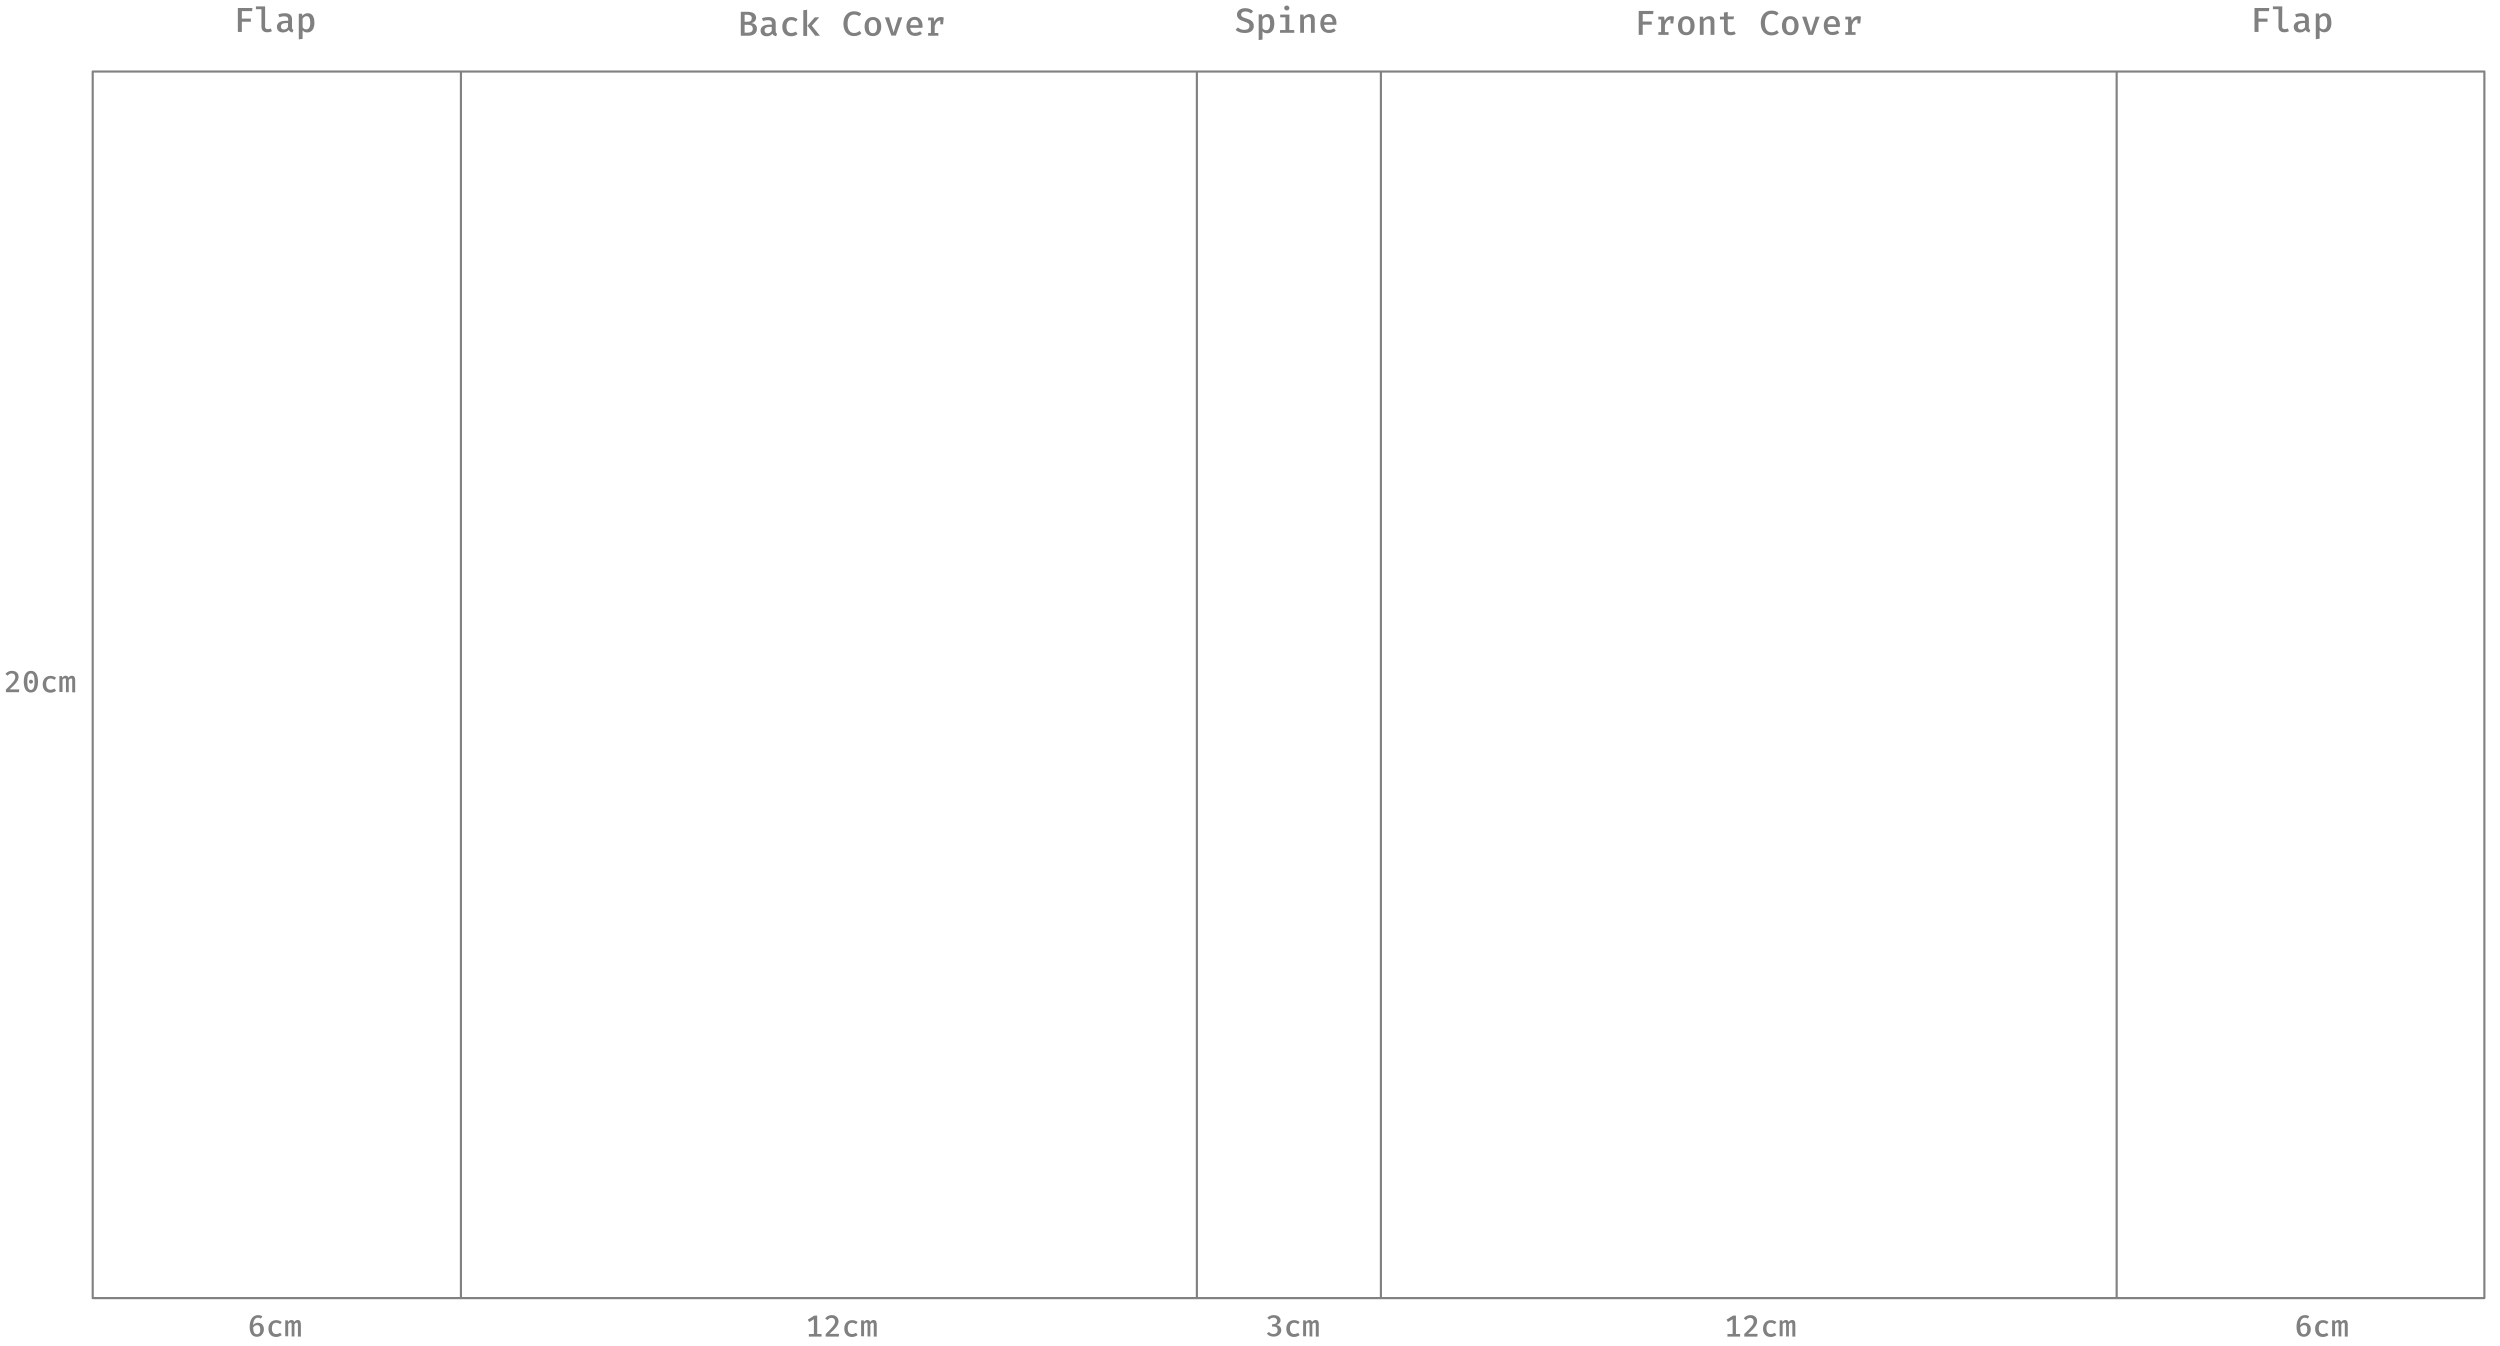
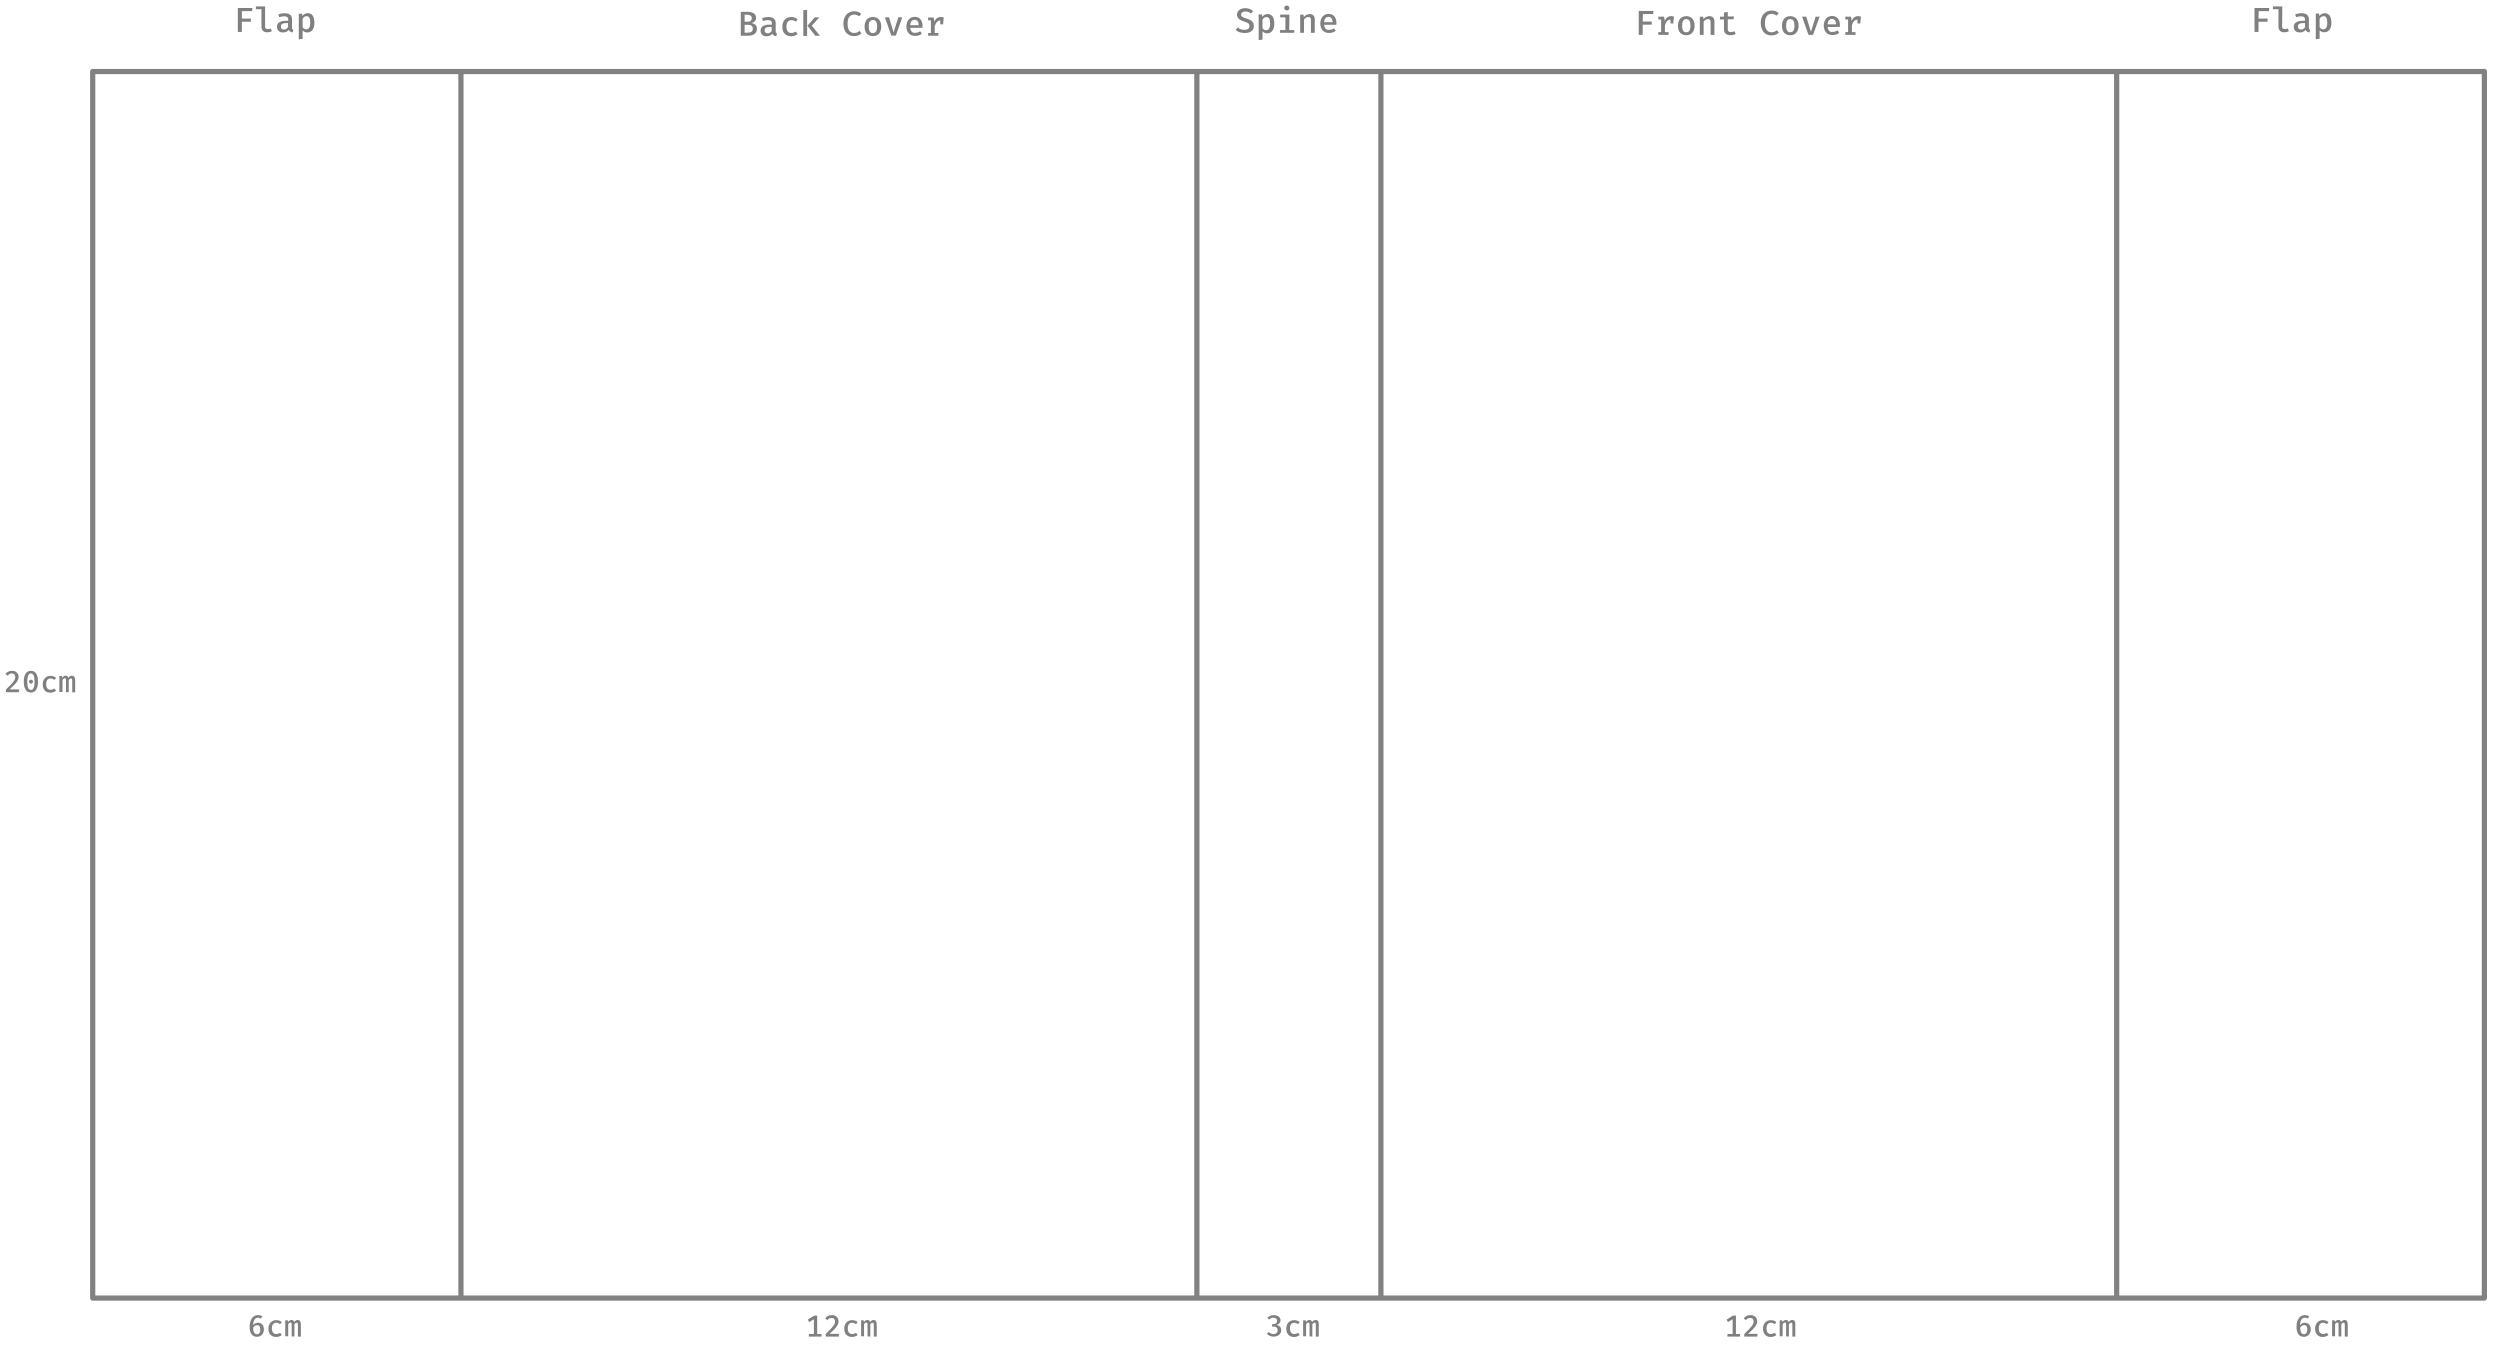
<svg xmlns="http://www.w3.org/2000/svg" id="Layer_1" viewBox="0 0 1440 775" width="1440" height="775">
-   <style>.st0{fill:gray}.st1{stroke:#818181;stroke-width:1.247;stroke-linecap:round;stroke-linejoin:round;stroke-miterlimit:1.5}.st1,.st2{fill:none}</style>
-   <path d="M722.2 15c0-2.6-1.8-3.6-4.1-4.3-2.5-.7-3.2-1.2-3.2-2.3 0-1.2 1.1-1.8 2.5-1.8 1.1 0 2.3.4 3.2 1.2l1.2-1.4c-1.2-1.1-2.6-1.7-4.6-1.7-2.7 0-4.7 1.5-4.7 3.7 0 2.1 1.5 3.2 4.4 4.1 2.2.7 2.8 1.2 2.8 2.5 0 1.5-1.3 2.2-2.9 2.2-1.6 0-2.8-.5-3.8-1.4l-1.3 1.4c1.2 1.1 2.8 1.8 5.1 1.8 3.5.1 5.4-1.5 5.4-4zm7.9-6.9c-1.2 0-2.3.6-3.1 1.6l-.1-1.4H725v14.8l2.2-.3V18c.7.8 1.6 1.2 2.7 1.2 2.7 0 4.1-2.3 4.1-5.5 0-3.4-1.1-5.6-3.9-5.6zm-.6 1.7c1.4 0 2.1 1.1 2.1 3.8 0 2.6-.8 3.8-2.3 3.8-.9 0-1.6-.4-2.1-1.2v-4.9c.5-.8 1.3-1.5 2.3-1.5zm11.7-6.6c-.9 0-1.5.6-1.5 1.4 0 .8.6 1.4 1.5 1.4s1.5-.6 1.5-1.4c-.1-.8-.7-1.4-1.5-1.4zm1.5 5.2h-5.3V10h3v7.3h-3.1v1.6h8.2v-1.6h-2.9l.1-8.9zm6.2 10.5h2.2v-7.6c.6-.8 1.4-1.5 2.5-1.5 1.3 0 1.5.7 1.5 2.5v6.6h2.2v-7.7c0-2-1-3.1-2.9-3.1-1.3 0-2.5.6-3.4 1.7l-.2-1.4h-1.9v10.5zm13.8-4.6h7c0-.3.1-.6.1-1 0-3.3-1.8-5.3-4.5-5.3-3 0-4.8 2.4-4.8 5.5 0 3.3 1.8 5.5 5.1 5.5 1.5 0 2.9-.5 3.8-1.3l-1-1.4c-.9.6-1.8.9-2.8.9-1.5.2-2.7-.7-2.9-2.9zm2.5-4.6c1.5 0 2.3 1.1 2.4 3.1h-4.9c.1-2.1 1.1-3.1 2.5-3.1zM139.3 6.4h5.9l.2-1.8H137v13.8h2.3v-5.9h5.2v-1.8h-5.2V6.4zm13.5-2.7h-5.4v1.6h3.2v10c0 2.1 1.2 3.3 3.3 3.3 1.2 0 2.1-.3 2.7-.6l-.6-1.6c-.5.2-1.1.4-1.7.4-.9 0-1.6-.4-1.6-1.3V3.7h.1zm15.4 12.1v-4.7c0-2.2-1.4-3.5-4.2-3.5-1.1 0-2.4.2-3.7.7l.6 1.6c1.1-.4 2.1-.5 2.8-.5 1.5 0 2.3.5 2.3 1.9v.7h-1.5c-3.2 0-5 1.3-5 3.4 0 2 1.3 3.3 3.5 3.3 1.3 0 2.6-.5 3.3-1.5.4.9 1.2 1.3 2.2 1.5l.5-1.5c-.6-.2-.8-.5-.8-1.4zm-4.6 1.2c-1.2 0-1.8-.6-1.8-1.7 0-1.2.8-2 2.9-2h1.2v2.3c-.5.9-1.4 1.4-2.3 1.4zm13.6-9.4c-1.2 0-2.3.6-3.1 1.6l-.1-1.3h-1.9v14.8l2.2-.3v-4.9c.7.8 1.6 1.2 2.7 1.2 2.7 0 4.1-2.3 4.1-5.5 0-3.4-1.1-5.6-3.9-5.6zm-.6 1.7c1.4 0 2.1 1.1 2.1 3.8 0 2.6-.8 3.8-2.3 3.8-.9 0-1.6-.4-2.1-1.2v-4.9c.5-.8 1.3-1.5 2.3-1.5zm-28 752.6c-1.1 0-2 .4-2.8 1.4.1-2.7 1.1-4.3 2.8-4.3.6 0 1.2.2 1.7.5l.8-1.3c-.7-.5-1.5-.7-2.5-.7-3 0-4.8 2.7-4.8 6.7 0 3.4 1.2 5.8 4.2 5.8 2.3 0 4-1.7 4-4.3 0-2.5-1.5-3.8-3.4-3.8zm-.6 6.6c-1.5 0-2.1-1.2-2.2-3.8.6-.9 1.4-1.4 2.3-1.4 1.1 0 1.8.6 1.8 2.5.1 1.6-.5 2.7-1.9 2.7zm11.1-.1c-1.4 0-2.5-.9-2.5-3.2 0-2.3 1-3.3 2.5-3.3.8 0 1.5.3 2.3.8l.9-1.2c-.9-.7-1.9-1.1-3.2-1.1-2.8 0-4.5 2.1-4.5 4.9 0 2.9 1.6 4.8 4.5 4.8 1.2 0 2.4-.5 3.2-1.1l-.9-1.3c-.7.4-1.4.7-2.3.7zm12.4-8.1c-.9 0-1.5.5-2 1.2-.3-.9-.9-1.2-1.6-1.2-.9 0-1.4.5-2 1.2l-.1-1h-1.5v9.2h1.7v-7c.5-.7.9-.9 1.4-.9.5 0 .6.4.6 1.4v6.6h1.6v-7c.5-.7.9-.9 1.4-.9.5 0 .6.4.6 1.4v6.6h1.7v-6.8c0-2.2-.8-2.8-1.8-2.8zm1156.1 1.6c-1.1 0-2 .4-2.8 1.4.1-2.7 1.1-4.3 2.8-4.3.6 0 1.2.2 1.7.5l.8-1.3c-.7-.5-1.5-.7-2.5-.7-3 0-4.8 2.7-4.8 6.7 0 3.4 1.2 5.8 4.2 5.8 2.3 0 4-1.7 4-4.3 0-2.5-1.5-3.8-3.4-3.8zm-.5 6.6c-1.5 0-2.1-1.2-2.2-3.8.6-.9 1.4-1.4 2.3-1.4 1.1 0 1.8.6 1.8 2.5 0 1.6-.6 2.7-1.9 2.7zm11-.1c-1.4 0-2.5-.9-2.5-3.2 0-2.3 1-3.3 2.5-3.3.8 0 1.5.3 2.2.8l.9-1.2c-.9-.7-1.9-1.1-3.2-1.1-2.8 0-4.5 2.1-4.5 4.9 0 2.9 1.6 4.8 4.5 4.8 1.2 0 2.4-.5 3.2-1.1l-.9-1.3c-.6.4-1.3.7-2.2.7zm12.4-8.1c-.9 0-1.5.5-2 1.2-.3-.9-.9-1.2-1.6-1.2-.9 0-1.4.5-2 1.2l-.1-1h-1.5v9.2h1.7v-7c.5-.7.9-.9 1.4-.9.5 0 .6.4.6 1.4v6.6h1.6v-7c.5-.7.9-.9 1.4-.9.5 0 .6.4.6 1.4v6.6h1.7v-6.8c0-2.2-.8-2.8-1.8-2.8zm-879.8 8v-10.5H469l-3.7 2.3.8 1.4 2.7-1.6v8.5h-2.9v1.5h7.3v-1.5h-2.5v-.1zm8.4-10.8c-1.7 0-2.9.7-3.8 1.9l1.3 1c.7-.9 1.4-1.3 2.4-1.3 1.2 0 2 .8 2 2 0 1.8-1.1 3.1-5.4 7.3v1.5h7.5l.2-1.6h-5.5c3.9-3.5 5.2-5.2 5.2-7.3-.1-2-1.5-3.5-3.9-3.5zm11.7 10.9c-1.4 0-2.5-.9-2.5-3.2 0-2.3 1-3.3 2.5-3.3.8 0 1.5.3 2.3.8l.9-1.2c-.9-.7-1.9-1.1-3.2-1.1-2.8 0-4.5 2.1-4.5 4.9 0 2.9 1.6 4.8 4.5 4.8 1.2 0 2.4-.5 3.2-1.1l-.9-1.3c-.7.4-1.5.7-2.3.7zm12.4-8.1c-.9 0-1.5.5-2 1.2-.3-.9-.9-1.2-1.6-1.2-.9 0-1.4.5-2 1.2l-.1-1H496v9.2h1.7v-7c.5-.7.9-.9 1.4-.9.5 0 .6.4.6 1.4v6.6h1.6v-7c.5-.7.9-.9 1.4-.9.5 0 .6.4.6 1.4v6.6h1.7v-6.8c0-2.2-.8-2.8-1.8-2.8zM6.9 386.4c-1.7 0-2.9.7-3.8 1.8l1.3 1c.7-.9 1.4-1.3 2.4-1.3 1.2 0 2 .8 2 2 0 1.8-1.1 3.1-5.4 7.3v1.5h7.5l.2-1.6H5.5c3.9-3.5 5.2-5.2 5.2-7.3 0-1.9-1.4-3.4-3.8-3.4zm10.9 0c-2.7 0-4.1 2.3-4.1 6.2 0 4 1.4 6.3 4.1 6.3 2.7 0 4.1-2.3 4.1-6.3 0-3.9-1.4-6.2-4.1-6.2zm0 1.5c1.4 0 2.1 1.3 2.1 4.7 0 3.4-.8 4.8-2.1 4.8s-2.1-1.3-2.1-4.8c0-3.3.8-4.7 2.1-4.7zm0 3.6c-.6 0-1.1.5-1.1 1.1 0 .6.5 1.2 1.1 1.2.7 0 1.2-.5 1.2-1.2 0-.6-.5-1.1-1.2-1.1zm11.3 5.8c-1.4 0-2.5-.9-2.5-3.2s1-3.3 2.5-3.3c.8 0 1.5.3 2.3.8l.9-1.2c-.9-.7-1.9-1.1-3.2-1.1-2.8 0-4.5 2.1-4.5 4.9 0 2.9 1.6 4.8 4.5 4.8 1.2 0 2.4-.5 3.2-1.1l-.9-1.3c-.7.4-1.5.7-2.3.7zm12.3-8.1c-.9 0-1.5.5-2 1.2-.3-.9-.9-1.2-1.6-1.2-.9 0-1.4.5-2 1.2l-.1-1h-1.5v9.2H36v-7c.5-.7.9-.9 1.4-.9.5 0 .6.4.6 1.4v6.6h1.6v-7c.5-.7.9-.9 1.4-.9.5 0 .6.4.6 1.4v6.6h1.7V392c0-2.2-.8-2.8-1.9-2.8zm958.5 379.1v-10.5h-1.7l-3.7 2.3.8 1.4 2.7-1.6v8.5h-3v1.5h7.3v-1.5h-2.4zm8.3-10.8c-1.7 0-2.9.7-3.8 1.9l1.3 1c.7-.9 1.4-1.3 2.4-1.3 1.2 0 2 .8 2 2 0 1.8-1.1 3.1-5.4 7.3v1.5h7.5l.2-1.6h-5.5c3.9-3.5 5.2-5.2 5.2-7.3 0-2-1.4-3.5-3.9-3.5zm11.8 10.9c-1.4 0-2.5-.9-2.5-3.2 0-2.3 1-3.3 2.5-3.3.8 0 1.5.3 2.3.8l.9-1.2c-.9-.7-1.9-1.1-3.2-1.1-2.8 0-4.5 2.1-4.5 4.9 0 2.9 1.6 4.8 4.5 4.8 1.2 0 2.4-.5 3.2-1.1l-.9-1.3c-.7.4-1.5.7-2.3.7zm12.3-8.1c-.9 0-1.5.5-2 1.2-.3-.9-.9-1.2-1.6-1.2-.9 0-1.4.5-2 1.2l-.1-1h-1.5v9.2h1.7v-7c.5-.7.9-.9 1.4-.9.5 0 .6.4.6 1.4v6.6h1.6v-7c.5-.7.9-.9 1.4-.9.5 0 .6.4.6 1.4v6.6h1.7v-6.8c.1-2.2-.7-2.8-1.8-2.8zm-298.6-2.8c-1.4 0-2.6.5-3.7 1.5l1 1.1c.7-.7 1.5-1.1 2.5-1.1 1.2 0 2.1.6 2.1 1.8 0 1.3-1 1.9-2.1 1.9h-.7l-.2 1.4h1c1.4 0 2.3.6 2.3 2.1 0 1.4-.9 2.2-2.4 2.2-1 0-1.9-.4-2.6-1.2l-1.2 1c.9 1.1 2.4 1.7 3.9 1.7 2.6 0 4.4-1.6 4.4-3.7 0-1.9-1.3-2.8-2.8-3 1.3-.3 2.4-1.3 2.4-2.8 0-1.5-1.5-2.9-3.9-2.9zm11.8 10.9c-1.4 0-2.5-.9-2.5-3.2 0-2.3 1-3.3 2.5-3.3.8 0 1.5.3 2.2.8l.9-1.2c-.9-.7-1.9-1.1-3.2-1.1-2.8 0-4.5 2.1-4.5 4.9 0 2.9 1.6 4.8 4.5 4.8 1.2 0 2.4-.5 3.2-1.1l-.9-1.3c-.6.4-1.4.7-2.2.7zm12.3-8.1c-.9 0-1.5.5-2 1.2-.3-.9-.9-1.2-1.6-1.2-.9 0-1.4.5-2 1.2l-.1-1h-1.5v9.2h1.7v-7c.5-.7.9-.9 1.4-.9.5 0 .6.4.6 1.4v6.6h1.6v-7c.5-.7.9-.9 1.4-.9.5 0 .6.4.6 1.4v6.6h1.7v-6.8c.1-2.2-.7-2.8-1.8-2.8zM1301 6.4h5.9l.2-1.8h-8.5v13.8h2.3v-5.9h5.2v-1.8h-5.2V6.4zm13.6-2.7h-5.4v1.6h3.2v10c0 2.1 1.2 3.3 3.3 3.3 1.2 0 2.1-.3 2.7-.6l-.6-1.6c-.5.2-1.1.4-1.7.4-.9 0-1.6-.4-1.6-1.3l.1-11.8zm15.3 12.1v-4.7c0-2.2-1.4-3.5-4.2-3.5-1.1 0-2.4.2-3.7.7l.6 1.6c1.1-.4 2.1-.5 2.8-.5 1.5 0 2.3.5 2.3 1.9v.7h-1.5c-3.2 0-5 1.3-5 3.4 0 2 1.3 3.3 3.5 3.3 1.3 0 2.6-.5 3.3-1.5.4.9 1.2 1.3 2.2 1.5l.5-1.5c-.5-.2-.8-.5-.8-1.4zm-4.5 1.2c-1.2 0-1.8-.6-1.8-1.7 0-1.2.8-2 2.9-2h1.2v2.3c-.5.9-1.4 1.4-2.3 1.4zm13.6-9.4c-1.2 0-2.3.6-3.1 1.6l-.1-1.4h-1.9v14.8l2.2-.3v-4.9c.7.8 1.6 1.2 2.7 1.2 2.7 0 4.1-2.3 4.1-5.5-.1-3.3-1.1-5.5-3.9-5.5zm-.6 1.7c1.4 0 2.1 1.1 2.1 3.8 0 2.6-.8 3.8-2.3 3.8-.9 0-1.6-.4-2.1-1.2v-4.9c.5-.8 1.3-1.5 2.3-1.5zM946.3 8.1h5.9l.2-1.8h-8.5v13.8h2.3v-5.9h5.2v-1.8h-5.2V8.1zm16.3 1.2c-1.8 0-2.9.9-3.7 2.7l-.4-2.4h-3.3v1.6h1.6v7.3h-1.6v1.6h5.9v-1.6H959v-3.9c.6-2.1 1.7-3.3 3.2-3.3v2.2h1.6l.4-3.9c-.5-.2-1-.3-1.6-.3zm8.7 0c-3.1 0-4.8 2.3-4.8 5.5 0 3.4 1.7 5.5 4.8 5.5 3 0 4.8-2.2 4.8-5.5s-1.7-5.5-4.8-5.5zm0 1.7c1.6 0 2.4 1.2 2.4 3.8 0 2.6-.8 3.8-2.4 3.8-1.6 0-2.4-1.2-2.4-3.8s.8-3.8 2.4-3.8zm7.8 9.1h2.2v-7.6c.6-.8 1.4-1.5 2.5-1.5 1.3 0 1.5.7 1.5 2.5v6.6h2.2v-7.7c0-2-1-3.1-2.9-3.1-1.3 0-2.5.6-3.4 1.7l-.2-1.4h-1.9v10.5zm20.7-.6L999 18c-.5.3-1.2.5-2 .5-1.3 0-1.8-.5-1.8-1.7v-5.7h3.3l.3-1.6h-3.6V6.9l-2.2.3v2.4h-2.3v1.6h2.3v5.7c0 2.1 1.3 3.4 3.7 3.4 1.2 0 2.4-.3 3.1-.8zm20.5-13.4c-3.3 0-6.1 2.5-6.1 7.1 0 4.7 2.6 7.2 6.1 7.2 2 0 3.4-.7 4.3-1.6l-1.1-1.4c-.8.6-1.6 1.2-3.1 1.2-2.2 0-3.8-1.5-3.8-5.3 0-3.9 1.7-5.3 3.8-5.3 1.1 0 2 .3 2.9 1l1.2-1.4c-1.1-1.1-2.3-1.5-4.2-1.5zm10.9 3.2c-3.1 0-4.8 2.3-4.8 5.5 0 3.4 1.7 5.5 4.8 5.5 3 0 4.8-2.2 4.8-5.5s-1.8-5.5-4.8-5.5zm0 1.7c1.6 0 2.4 1.2 2.4 3.8 0 2.6-.8 3.8-2.4 3.8-1.6 0-2.4-1.2-2.4-3.8s.7-3.8 2.4-3.8zm16.9-1.4h-2.3l-2.7 8.7-2.7-8.7h-2.4l3.7 10.5h2.6l3.8-10.5zm4.6 5.9h7c0-.3.1-.6.1-1 0-3.3-1.8-5.3-4.5-5.3-3 0-4.8 2.4-4.8 5.5 0 3.3 1.8 5.5 5.1 5.5 1.5 0 2.9-.5 3.8-1.3l-1-1.4c-.9.6-1.8.9-2.8.9-1.5.2-2.7-.7-2.9-2.9zm2.5-4.6c1.5 0 2.3 1.1 2.4 3.1h-4.9c.1-2.1 1.1-3.1 2.5-3.1zm15.1-1.6c-1.8 0-2.9.9-3.7 2.7l-.4-2.4h-3.3v1.6h1.6v7.3h-1.6v1.6h5.9v-1.6h-2.1v-3.9c.6-2.1 1.7-3.3 3.2-3.3v2.2h1.6l.4-3.9c-.5-.2-1-.3-1.6-.3zM436 16.6c0-2.3-1.7-3.1-3.1-3.3 1.3-.3 2.6-1.3 2.6-3 0-2.7-2.5-3.5-5-3.5h-3.8v13.8h4c2.6 0 5.3-.9 5.3-4zm-3-6.1c0 1.4-.8 2-2.3 2h-1.8v-4h1.7c1.5.1 2.4.6 2.4 2zm.6 6.1c0 1.8-1.5 2.2-2.8 2.2h-1.9v-4.5h2c1.5 0 2.7.5 2.7 2.3zm13.2 1.4v-4.7c0-2.2-1.4-3.5-4.2-3.5-1.1 0-2.4.2-3.7.7l.6 1.6c1.1-.4 2.1-.5 2.8-.5 1.5 0 2.3.5 2.3 1.9v.7h-1.5c-3.2 0-5 1.3-5 3.4 0 2 1.3 3.3 3.5 3.3 1.3 0 2.6-.5 3.3-1.5.4.9 1.2 1.3 2.2 1.5l.5-1.5c-.6-.3-.8-.6-.8-1.4zm-4.6 1.2c-1.2 0-1.8-.6-1.8-1.7 0-1.2.8-2 2.9-2h1.2v2.3c-.5.9-1.4 1.4-2.3 1.4zm13.6-.2c-1.6 0-2.8-1-2.8-3.6s1.2-3.8 2.8-3.8c.9 0 1.8.3 2.6.9l1-1.4c-1-.8-2.2-1.3-3.6-1.3-3.3 0-5.2 2.4-5.2 5.6 0 3.3 1.9 5.5 5.1 5.5 1.4 0 2.8-.5 3.7-1.3l-1-1.4c-.8.4-1.6.8-2.6.8zm9.1-13.4l-2.2.3v14.8h2.2V5.6zm7 4.4h-2.6l-4.2 4.8 4.5 5.8h2.7l-4.7-5.8 4.3-4.8zm20-3.5c-3.3 0-6.1 2.5-6.1 7.1 0 4.7 2.6 7.2 6.1 7.2 2 0 3.4-.7 4.3-1.6l-1.1-1.4c-.8.6-1.6 1.2-3.1 1.2-2.2 0-3.8-1.5-3.8-5.3 0-3.9 1.7-5.3 3.8-5.3 1.1 0 2 .3 2.9 1l1.2-1.4c-1.1-1-2.3-1.5-4.2-1.5zm10.9 3.3c-3.1 0-4.8 2.3-4.8 5.5 0 3.4 1.7 5.5 4.8 5.5 3.1 0 4.8-2.2 4.8-5.5s-1.8-5.5-4.8-5.5zm0 1.7c1.6 0 2.4 1.2 2.4 3.8 0 2.6-.8 3.8-2.4 3.8s-2.4-1.2-2.4-3.8c-.1-2.6.8-3.8 2.4-3.8zm16.9-1.5h-2.3l-2.7 8.7-2.6-8.7h-2.4l3.7 10.5h2.6l3.7-10.5zm4.6 6h7c0-.3.1-.6.1-1 0-3.3-1.8-5.3-4.5-5.3-3 0-4.8 2.4-4.8 5.5 0 3.3 1.8 5.5 5.1 5.5 1.5 0 2.9-.5 3.8-1.3l-1-1.4c-.9.6-1.8.9-2.8.9-1.5.2-2.7-.7-2.9-2.9zm2.5-4.6c1.5 0 2.3 1.1 2.4 3.1h-4.9c.1-2.1 1.1-3.1 2.5-3.1zm15.1-1.6c-1.8 0-2.9.9-3.7 2.7l-.4-2.4h-3.2v1.6h1.6V19h-1.6v1.6h5.9V19h-2.1v-3.9c.6-2.1 1.7-3.2 3.2-3.3V14h1.6l.4-3.9c-.6-.2-1.1-.3-1.7-.3z" class="st0" />
+   <style>.st0{fill:gray}.st1{stroke:#818181;stroke-width:3;stroke-linecap:round;stroke-linejoin:round;stroke-miterlimit:1.5}.st1,.st2{fill:none}</style>
+   <path d="M722.2 15c0-2.6-1.8-3.6-4.1-4.3-2.5-.7-3.2-1.2-3.2-2.3 0-1.2 1.1-1.8 2.5-1.8 1.1 0 2.3.4 3.2 1.2l1.2-1.4c-1.2-1.1-2.6-1.7-4.6-1.7-2.7 0-4.7 1.5-4.7 3.7 0 2.1 1.5 3.2 4.4 4.1 2.2.7 2.8 1.2 2.8 2.5 0 1.5-1.3 2.2-2.9 2.2-1.6 0-2.8-.5-3.8-1.4l-1.3 1.4c1.2 1.1 2.8 1.8 5.1 1.8 3.5.1 5.4-1.5 5.4-4zm7.9-6.9c-1.2 0-2.3.6-3.1 1.6l-.1-1.4H725v14.8l2.2-.3V18c.7.8 1.6 1.2 2.7 1.2 2.7 0 4.1-2.3 4.1-5.5 0-3.4-1.1-5.6-3.9-5.6zm-.6 1.7c1.4 0 2.1 1.1 2.1 3.8 0 2.6-.8 3.8-2.3 3.8-.9 0-1.6-.4-2.1-1.2v-4.9c.5-.8 1.3-1.5 2.3-1.5zm11.7-6.6c-.9 0-1.5.6-1.5 1.4s.6 1.4 1.5 1.4 1.5-.6 1.5-1.4c-.1-.8-.7-1.4-1.5-1.4zm1.5 5.2h-5.3V10h3v7.3h-3.1v1.6h8.2v-1.6h-2.9l.1-8.9zm6.2 10.5h2.2v-7.6c.6-.8 1.4-1.5 2.5-1.5 1.3 0 1.5.7 1.5 2.5v6.6h2.2v-7.7c0-2-1-3.1-2.9-3.1-1.3 0-2.5.6-3.4 1.7l-.2-1.4h-1.9v10.5zm13.8-4.6h7c0-.3.1-.6.1-1 0-3.3-1.8-5.3-4.5-5.3-3 0-4.8 2.4-4.8 5.5 0 3.3 1.8 5.5 5.1 5.5 1.5 0 2.9-.5 3.8-1.3l-1-1.4c-.9.6-1.8.9-2.8.9-1.5.2-2.7-.7-2.9-2.9zm2.5-4.6c1.5 0 2.3 1.1 2.4 3.1h-4.9c.1-2.1 1.1-3.1 2.5-3.1zM139.3 6.4h5.9l.2-1.8H137v13.8h2.3v-5.9h5.2v-1.8h-5.2V6.4zm13.5-2.7h-5.4v1.6h3.2v10c0 2.1 1.2 3.3 3.3 3.3 1.2 0 2.1-.3 2.7-.6l-.6-1.6c-.5.2-1.1.4-1.7.4-.9 0-1.6-.4-1.6-1.3V3.7h.1zm15.4 12.1v-4.7c0-2.2-1.4-3.5-4.2-3.5-1.1 0-2.4.2-3.7.7l.6 1.6c1.1-.4 2.1-.5 2.8-.5 1.5 0 2.3.5 2.3 1.9v.7h-1.5c-3.2 0-5 1.3-5 3.4 0 2 1.3 3.3 3.5 3.3 1.3 0 2.6-.5 3.3-1.5.4.9 1.2 1.3 2.2 1.5l.5-1.5c-.6-.2-.8-.5-.8-1.4zm-4.6 1.2c-1.2 0-1.8-.6-1.8-1.7 0-1.2.8-2 2.9-2h1.2v2.3c-.5.9-1.4 1.4-2.3 1.4zm13.6-9.4c-1.2 0-2.3.6-3.1 1.6l-.1-1.3h-1.9v14.8l2.2-.3v-4.9c.7.8 1.6 1.2 2.7 1.2 2.7 0 4.1-2.3 4.1-5.5 0-3.4-1.1-5.6-3.9-5.6zm-.6 1.7c1.4 0 2.1 1.1 2.1 3.8 0 2.6-.8 3.8-2.3 3.8-.9 0-1.6-.4-2.1-1.2v-4.9c.5-.8 1.3-1.5 2.3-1.5zm-28 752.6c-1.1 0-2 .4-2.8 1.4.1-2.7 1.1-4.3 2.8-4.3.6 0 1.2.2 1.7.5l.8-1.3c-.7-.5-1.5-.7-2.5-.7-3 0-4.8 2.7-4.8 6.7 0 3.4 1.2 5.8 4.2 5.8 2.3 0 4-1.7 4-4.3 0-2.5-1.5-3.8-3.4-3.8zm-.6 6.6c-1.5 0-2.1-1.2-2.2-3.8.6-.9 1.4-1.4 2.3-1.4 1.1 0 1.8.6 1.8 2.5.1 1.6-.5 2.7-1.9 2.7zm11.1-.1c-1.4 0-2.5-.9-2.5-3.2s1-3.3 2.5-3.3c.8 0 1.5.3 2.3.8l.9-1.2c-.9-.7-1.9-1.1-3.2-1.1-2.8 0-4.5 2.1-4.5 4.9 0 2.9 1.6 4.8 4.5 4.8 1.2 0 2.4-.5 3.2-1.1l-.9-1.3c-.7.4-1.4.7-2.3.7zm12.4-8.1c-.9 0-1.5.5-2 1.2-.3-.9-.9-1.2-1.6-1.2-.9 0-1.4.5-2 1.2l-.1-1h-1.5v9.2h1.7v-7c.5-.7.9-.9 1.4-.9s.6.4.6 1.4v6.6h1.6v-7c.5-.7.9-.9 1.4-.9s.6.4.6 1.4v6.6h1.7v-6.8c0-2.2-.8-2.8-1.8-2.8zm1156.1 1.6c-1.1 0-2 .4-2.8 1.4.1-2.7 1.1-4.3 2.8-4.3.6 0 1.2.2 1.7.5l.8-1.3c-.7-.5-1.5-.7-2.5-.7-3 0-4.8 2.7-4.8 6.7 0 3.4 1.2 5.8 4.2 5.8 2.3 0 4-1.7 4-4.3 0-2.5-1.5-3.8-3.4-3.8zm-.5 6.6c-1.5 0-2.1-1.2-2.2-3.8.6-.9 1.4-1.4 2.3-1.4 1.1 0 1.8.6 1.8 2.5 0 1.6-.6 2.7-1.9 2.7zm11-.1c-1.4 0-2.5-.9-2.5-3.2s1-3.3 2.5-3.3c.8 0 1.5.3 2.2.8l.9-1.2c-.9-.7-1.9-1.1-3.2-1.1-2.8 0-4.5 2.1-4.5 4.9 0 2.9 1.6 4.8 4.5 4.8 1.2 0 2.4-.5 3.2-1.1l-.9-1.3c-.6.4-1.3.7-2.2.7zm12.4-8.1c-.9 0-1.5.5-2 1.2-.3-.9-.9-1.2-1.6-1.2-.9 0-1.4.5-2 1.2l-.1-1h-1.5v9.2h1.7v-7c.5-.7.9-.9 1.4-.9s.6.4.6 1.4v6.6h1.6v-7c.5-.7.9-.9 1.4-.9s.6.4.6 1.4v6.6h1.7v-6.8c0-2.2-.8-2.8-1.8-2.8zm-879.8 8v-10.5H469l-3.7 2.3.8 1.4 2.7-1.6v8.5h-2.9v1.5h7.3v-1.5h-2.5v-.1zm8.4-10.8c-1.7 0-2.9.7-3.8 1.9l1.3 1c.7-.9 1.4-1.3 2.4-1.3 1.2 0 2 .8 2 2 0 1.8-1.1 3.1-5.4 7.3v1.5h7.5l.2-1.6h-5.5c3.9-3.5 5.2-5.2 5.2-7.3-.1-2-1.5-3.5-3.9-3.5zm11.7 10.9c-1.4 0-2.5-.9-2.5-3.2s1-3.3 2.5-3.3c.8 0 1.5.3 2.3.8l.9-1.2c-.9-.7-1.9-1.1-3.2-1.1-2.8 0-4.5 2.1-4.5 4.9 0 2.9 1.6 4.8 4.5 4.8 1.2 0 2.4-.5 3.2-1.1l-.9-1.3c-.7.4-1.5.7-2.3.7zm12.4-8.1c-.9 0-1.5.5-2 1.2-.3-.9-.9-1.2-1.6-1.2-.9 0-1.4.5-2 1.2l-.1-1H496v9.2h1.7v-7c.5-.7.9-.9 1.4-.9s.6.4.6 1.4v6.6h1.6v-7c.5-.7.9-.9 1.4-.9s.6.4.6 1.4v6.6h1.7v-6.8c0-2.2-.8-2.8-1.8-2.8zM6.9 386.4c-1.7 0-2.9.7-3.8 1.8l1.3 1c.7-.9 1.4-1.3 2.4-1.3 1.2 0 2 .8 2 2 0 1.8-1.1 3.1-5.4 7.3v1.5h7.5l.2-1.6H5.5c3.9-3.5 5.2-5.2 5.2-7.3 0-1.9-1.4-3.4-3.8-3.4zm10.9 0c-2.7 0-4.1 2.3-4.1 6.2 0 4 1.4 6.3 4.1 6.3s4.1-2.3 4.1-6.3c0-3.9-1.4-6.2-4.1-6.2zm0 1.5c1.4 0 2.1 1.3 2.1 4.7 0 3.4-.8 4.8-2.1 4.8s-2.1-1.3-2.1-4.8c0-3.3.8-4.7 2.1-4.7zm0 3.6c-.6 0-1.1.5-1.1 1.1s.5 1.2 1.1 1.2c.7 0 1.2-.5 1.2-1.2 0-.6-.5-1.1-1.2-1.1zm11.3 5.8c-1.4 0-2.5-.9-2.5-3.2s1-3.3 2.5-3.3c.8 0 1.5.3 2.3.8l.9-1.2c-.9-.7-1.9-1.1-3.2-1.1-2.8 0-4.5 2.1-4.5 4.9 0 2.9 1.6 4.8 4.5 4.8 1.2 0 2.4-.5 3.2-1.1l-.9-1.3c-.7.4-1.5.7-2.3.7zm12.3-8.1c-.9 0-1.5.5-2 1.2-.3-.9-.9-1.2-1.6-1.2-.9 0-1.4.5-2 1.2l-.1-1h-1.5v9.2H36v-7c.5-.7.9-.9 1.4-.9s.6.4.6 1.4v6.6h1.6v-7c.5-.7.9-.9 1.4-.9s.6.4.6 1.4v6.6h1.7V392c0-2.2-.8-2.8-1.9-2.8zm958.5 379.1v-10.5h-1.7l-3.7 2.3.8 1.4 2.7-1.6v8.5h-3v1.5h7.3v-1.5h-2.4v-.1zm8.3-10.8c-1.7 0-2.9.7-3.8 1.9l1.3 1c.7-.9 1.4-1.3 2.4-1.3 1.2 0 2 .8 2 2 0 1.8-1.1 3.1-5.4 7.3v1.5h7.5l.2-1.6h-5.5c3.9-3.5 5.2-5.2 5.2-7.3 0-2-1.4-3.5-3.9-3.5zm11.8 10.9c-1.4 0-2.5-.9-2.5-3.2s1-3.3 2.5-3.3c.8 0 1.5.3 2.3.8l.9-1.2c-.9-.7-1.9-1.1-3.2-1.1-2.8 0-4.5 2.1-4.5 4.9 0 2.9 1.6 4.8 4.5 4.8 1.2 0 2.4-.5 3.2-1.1l-.9-1.3c-.7.4-1.5.7-2.3.7zm12.3-8.1c-.9 0-1.5.5-2 1.2-.3-.9-.9-1.2-1.6-1.2-.9 0-1.4.5-2 1.2l-.1-1h-1.5v9.2h1.7v-7c.5-.7.9-.9 1.4-.9s.6.4.6 1.4v6.6h1.6v-7c.5-.7.9-.9 1.4-.9s.6.4.6 1.4v6.6h1.7v-6.8c.1-2.2-.7-2.8-1.8-2.8zm-298.6-2.8c-1.4 0-2.6.5-3.7 1.5l1 1.1c.7-.7 1.5-1.1 2.5-1.1 1.2 0 2.1.6 2.1 1.8 0 1.3-1 1.9-2.1 1.9h-.7l-.2 1.4h1c1.4 0 2.3.6 2.3 2.1 0 1.4-.9 2.2-2.4 2.2-1 0-1.9-.4-2.6-1.2l-1.2 1c.9 1.1 2.4 1.7 3.9 1.7 2.6 0 4.4-1.6 4.4-3.7 0-1.9-1.3-2.8-2.8-3 1.3-.3 2.4-1.3 2.4-2.8s-1.5-2.9-3.9-2.9zm11.8 10.9c-1.4 0-2.5-.9-2.5-3.2s1-3.3 2.5-3.3c.8 0 1.5.3 2.2.8l.9-1.2c-.9-.7-1.9-1.1-3.2-1.1-2.8 0-4.5 2.1-4.5 4.9 0 2.9 1.6 4.8 4.5 4.8 1.2 0 2.4-.5 3.2-1.1l-.9-1.3c-.6.4-1.4.7-2.2.7zm12.3-8.1c-.9 0-1.5.5-2 1.2-.3-.9-.9-1.2-1.6-1.2-.9 0-1.4.5-2 1.2l-.1-1h-1.5v9.2h1.7v-7c.5-.7.9-.9 1.4-.9s.6.4.6 1.4v6.6h1.6v-7c.5-.7.9-.9 1.4-.9s.6.4.6 1.4v6.6h1.7v-6.8c.1-2.2-.7-2.8-1.8-2.8zM1301 6.4h5.9l.2-1.8h-8.5v13.8h2.3v-5.9h5.2v-1.8h-5.2l.1-4.3zm13.6-2.7h-5.4v1.6h3.2v10c0 2.1 1.2 3.3 3.3 3.3 1.2 0 2.1-.3 2.7-.6l-.6-1.6c-.5.2-1.1.4-1.7.4-.9 0-1.6-.4-1.6-1.3l.1-11.8zm15.3 12.1v-4.7c0-2.2-1.4-3.5-4.2-3.5-1.1 0-2.4.2-3.7.7l.6 1.6c1.1-.4 2.1-.5 2.8-.5 1.5 0 2.3.5 2.3 1.9v.7h-1.5c-3.2 0-5 1.3-5 3.4 0 2 1.3 3.3 3.5 3.3 1.3 0 2.6-.5 3.3-1.5.4.9 1.2 1.3 2.2 1.5l.5-1.5c-.5-.2-.8-.5-.8-1.4zm-4.5 1.2c-1.2 0-1.8-.6-1.8-1.7 0-1.2.8-2 2.9-2h1.2v2.3c-.5.9-1.4 1.4-2.3 1.4zm13.6-9.4c-1.2 0-2.3.6-3.1 1.6l-.1-1.4h-1.9v14.8l2.2-.3v-4.9c.7.8 1.6 1.2 2.7 1.2 2.7 0 4.1-2.3 4.1-5.5-.1-3.3-1.1-5.5-3.9-5.5zm-.6 1.7c1.4 0 2.1 1.1 2.1 3.8 0 2.6-.8 3.8-2.3 3.8-.9 0-1.6-.4-2.1-1.2v-4.9c.5-.8 1.3-1.5 2.3-1.5zM946.3 8.1h5.9l.2-1.8h-8.5v13.8h2.3v-5.9h5.2v-1.8h-5.2l.1-4.3zm16.3 1.2c-1.8 0-2.9.9-3.7 2.7l-.4-2.4h-3.3v1.6h1.6v7.3h-1.6v1.6h5.9v-1.6H959v-3.9c.6-2.1 1.7-3.3 3.2-3.3v2.2h1.6l.4-3.9c-.5-.2-1-.3-1.6-.3zm8.7 0c-3.1 0-4.8 2.3-4.8 5.5 0 3.4 1.7 5.5 4.8 5.5 3 0 4.8-2.2 4.8-5.5s-1.7-5.5-4.8-5.5zm0 1.7c1.6 0 2.4 1.2 2.4 3.8s-.8 3.8-2.4 3.8c-1.6 0-2.4-1.2-2.4-3.8s.8-3.8 2.4-3.8zm7.8 9.1h2.2v-7.6c.6-.8 1.4-1.5 2.5-1.5 1.3 0 1.5.7 1.5 2.5v6.6h2.2v-7.7c0-2-1-3.1-2.9-3.1-1.3 0-2.5.6-3.4 1.7l-.2-1.4h-1.9v10.5zm20.7-.6L999 18c-.5.3-1.2.5-2 .5-1.3 0-1.8-.5-1.8-1.7v-5.7h3.3l.3-1.6h-3.6V6.9l-2.2.3v2.4h-2.3v1.6h2.3v5.7c0 2.1 1.3 3.4 3.7 3.4 1.2 0 2.4-.3 3.1-.8zm20.5-13.4c-3.3 0-6.1 2.5-6.1 7.1 0 4.7 2.6 7.2 6.1 7.2 2 0 3.4-.7 4.3-1.6l-1.1-1.4c-.8.6-1.6 1.2-3.1 1.2-2.2 0-3.8-1.5-3.8-5.3 0-3.9 1.7-5.3 3.8-5.3 1.1 0 2 .3 2.9 1l1.2-1.4c-1.1-1.1-2.3-1.5-4.2-1.5zm10.9 3.2c-3.1 0-4.8 2.3-4.8 5.5 0 3.4 1.7 5.5 4.8 5.5 3 0 4.8-2.2 4.8-5.5s-1.8-5.5-4.8-5.5zm0 1.7c1.6 0 2.4 1.2 2.4 3.8s-.8 3.8-2.4 3.8-2.4-1.2-2.4-3.8.7-3.8 2.4-3.8zm16.9-1.4h-2.3l-2.7 8.7-2.7-8.7h-2.4l3.7 10.5h2.6l3.8-10.5zm4.6 5.9h7c0-.3.1-.6.1-1 0-3.3-1.8-5.3-4.5-5.3-3 0-4.8 2.4-4.8 5.5 0 3.3 1.8 5.5 5.1 5.5 1.5 0 2.9-.5 3.8-1.3l-1-1.4c-.9.6-1.8.9-2.8.9-1.5.2-2.7-.7-2.9-2.9zm2.5-4.6c1.5 0 2.3 1.1 2.4 3.1h-4.9c.1-2.1 1.1-3.1 2.5-3.1zm15.1-1.6c-1.8 0-2.9.9-3.7 2.7l-.4-2.4h-3.3v1.6h1.6v7.3h-1.6v1.6h5.9v-1.6h-2.1v-3.9c.6-2.1 1.7-3.3 3.2-3.3v2.2h1.6l.4-3.9c-.5-.2-1-.3-1.6-.3zM436 16.6c0-2.3-1.7-3.1-3.1-3.3 1.3-.3 2.6-1.3 2.6-3 0-2.7-2.5-3.5-5-3.5h-3.8v13.8h4c2.6 0 5.3-.9 5.3-4zm-3-6.1c0 1.4-.8 2-2.3 2h-1.8v-4h1.7c1.5.1 2.4.6 2.4 2zm.6 6.1c0 1.8-1.5 2.2-2.8 2.2h-1.9v-4.5h2c1.5 0 2.7.5 2.7 2.3zm13.2 1.4v-4.7c0-2.2-1.4-3.5-4.2-3.5-1.1 0-2.4.2-3.7.7l.6 1.6c1.1-.4 2.1-.5 2.8-.5 1.5 0 2.3.5 2.3 1.9v.7h-1.5c-3.2 0-5 1.3-5 3.4 0 2 1.3 3.3 3.5 3.3 1.3 0 2.6-.5 3.3-1.5.4.9 1.2 1.3 2.2 1.5l.5-1.5c-.6-.3-.8-.6-.8-1.4zm-4.6 1.2c-1.2 0-1.8-.6-1.8-1.7 0-1.2.8-2 2.9-2h1.2v2.3c-.5.9-1.4 1.4-2.3 1.4zm13.6-.2c-1.6 0-2.8-1-2.8-3.6s1.2-3.8 2.8-3.8c.9 0 1.8.3 2.6.9l1-1.4c-1-.8-2.2-1.3-3.6-1.3-3.3 0-5.2 2.4-5.2 5.6 0 3.3 1.9 5.5 5.1 5.5 1.4 0 2.8-.5 3.7-1.3l-1-1.4c-.8.4-1.6.8-2.6.8zm9.1-13.4l-2.2.3v14.8h2.2V5.6zm7 4.4h-2.6l-4.2 4.8 4.5 5.8h2.7l-4.7-5.8 4.3-4.8zm20-3.5c-3.3 0-6.1 2.5-6.1 7.1 0 4.7 2.6 7.2 6.1 7.2 2 0 3.4-.7 4.3-1.6l-1.1-1.4c-.8.6-1.6 1.2-3.1 1.2-2.2 0-3.8-1.5-3.8-5.3 0-3.9 1.7-5.3 3.8-5.3 1.1 0 2 .3 2.9 1l1.2-1.4c-1.1-1-2.3-1.5-4.2-1.5zm10.9 3.3c-3.1 0-4.8 2.3-4.8 5.5 0 3.4 1.7 5.5 4.8 5.5 3.1 0 4.8-2.2 4.8-5.5s-1.8-5.5-4.8-5.5zm0 1.7c1.6 0 2.4 1.2 2.4 3.8s-.8 3.8-2.4 3.8-2.4-1.2-2.4-3.8c-.1-2.6.8-3.8 2.4-3.8zm16.9-1.5h-2.3l-2.7 8.7-2.6-8.7h-2.4l3.7 10.5h2.6l3.7-10.5zm4.6 6h7c0-.3.1-.6.1-1 0-3.3-1.8-5.3-4.5-5.3-3 0-4.8 2.4-4.8 5.5 0 3.3 1.8 5.5 5.1 5.5 1.5 0 2.9-.5 3.8-1.3l-1-1.4c-.9.6-1.8.9-2.8.9-1.5.2-2.7-.7-2.9-2.9zm2.5-4.6c1.5 0 2.3 1.1 2.4 3.1h-4.9c.1-2.1 1.1-3.1 2.5-3.1zm15.1-1.6c-1.8 0-2.9.9-3.7 2.7l-.4-2.4h-3.2v1.6h1.6V19h-1.6v1.6h5.9V19h-2.1v-3.9c.6-2.1 1.7-3.2 3.2-3.3V14h1.6l.4-3.9c-.6-.2-1.1-.3-1.7-.3z" class="st0" />
  <path d="M53.4 41.2H1431M53.4 747.7H1431M53.4 41.2v706.5M265.5 41.2v706.5M689.4 41.2v706.5m106-706.5v706.5M1431 41.2v706.5M1219.2 41.2v706.5" class="st1" />
  <path d="M3 3h1428.6v768.8H3V3z" class="st2" />
</svg>
